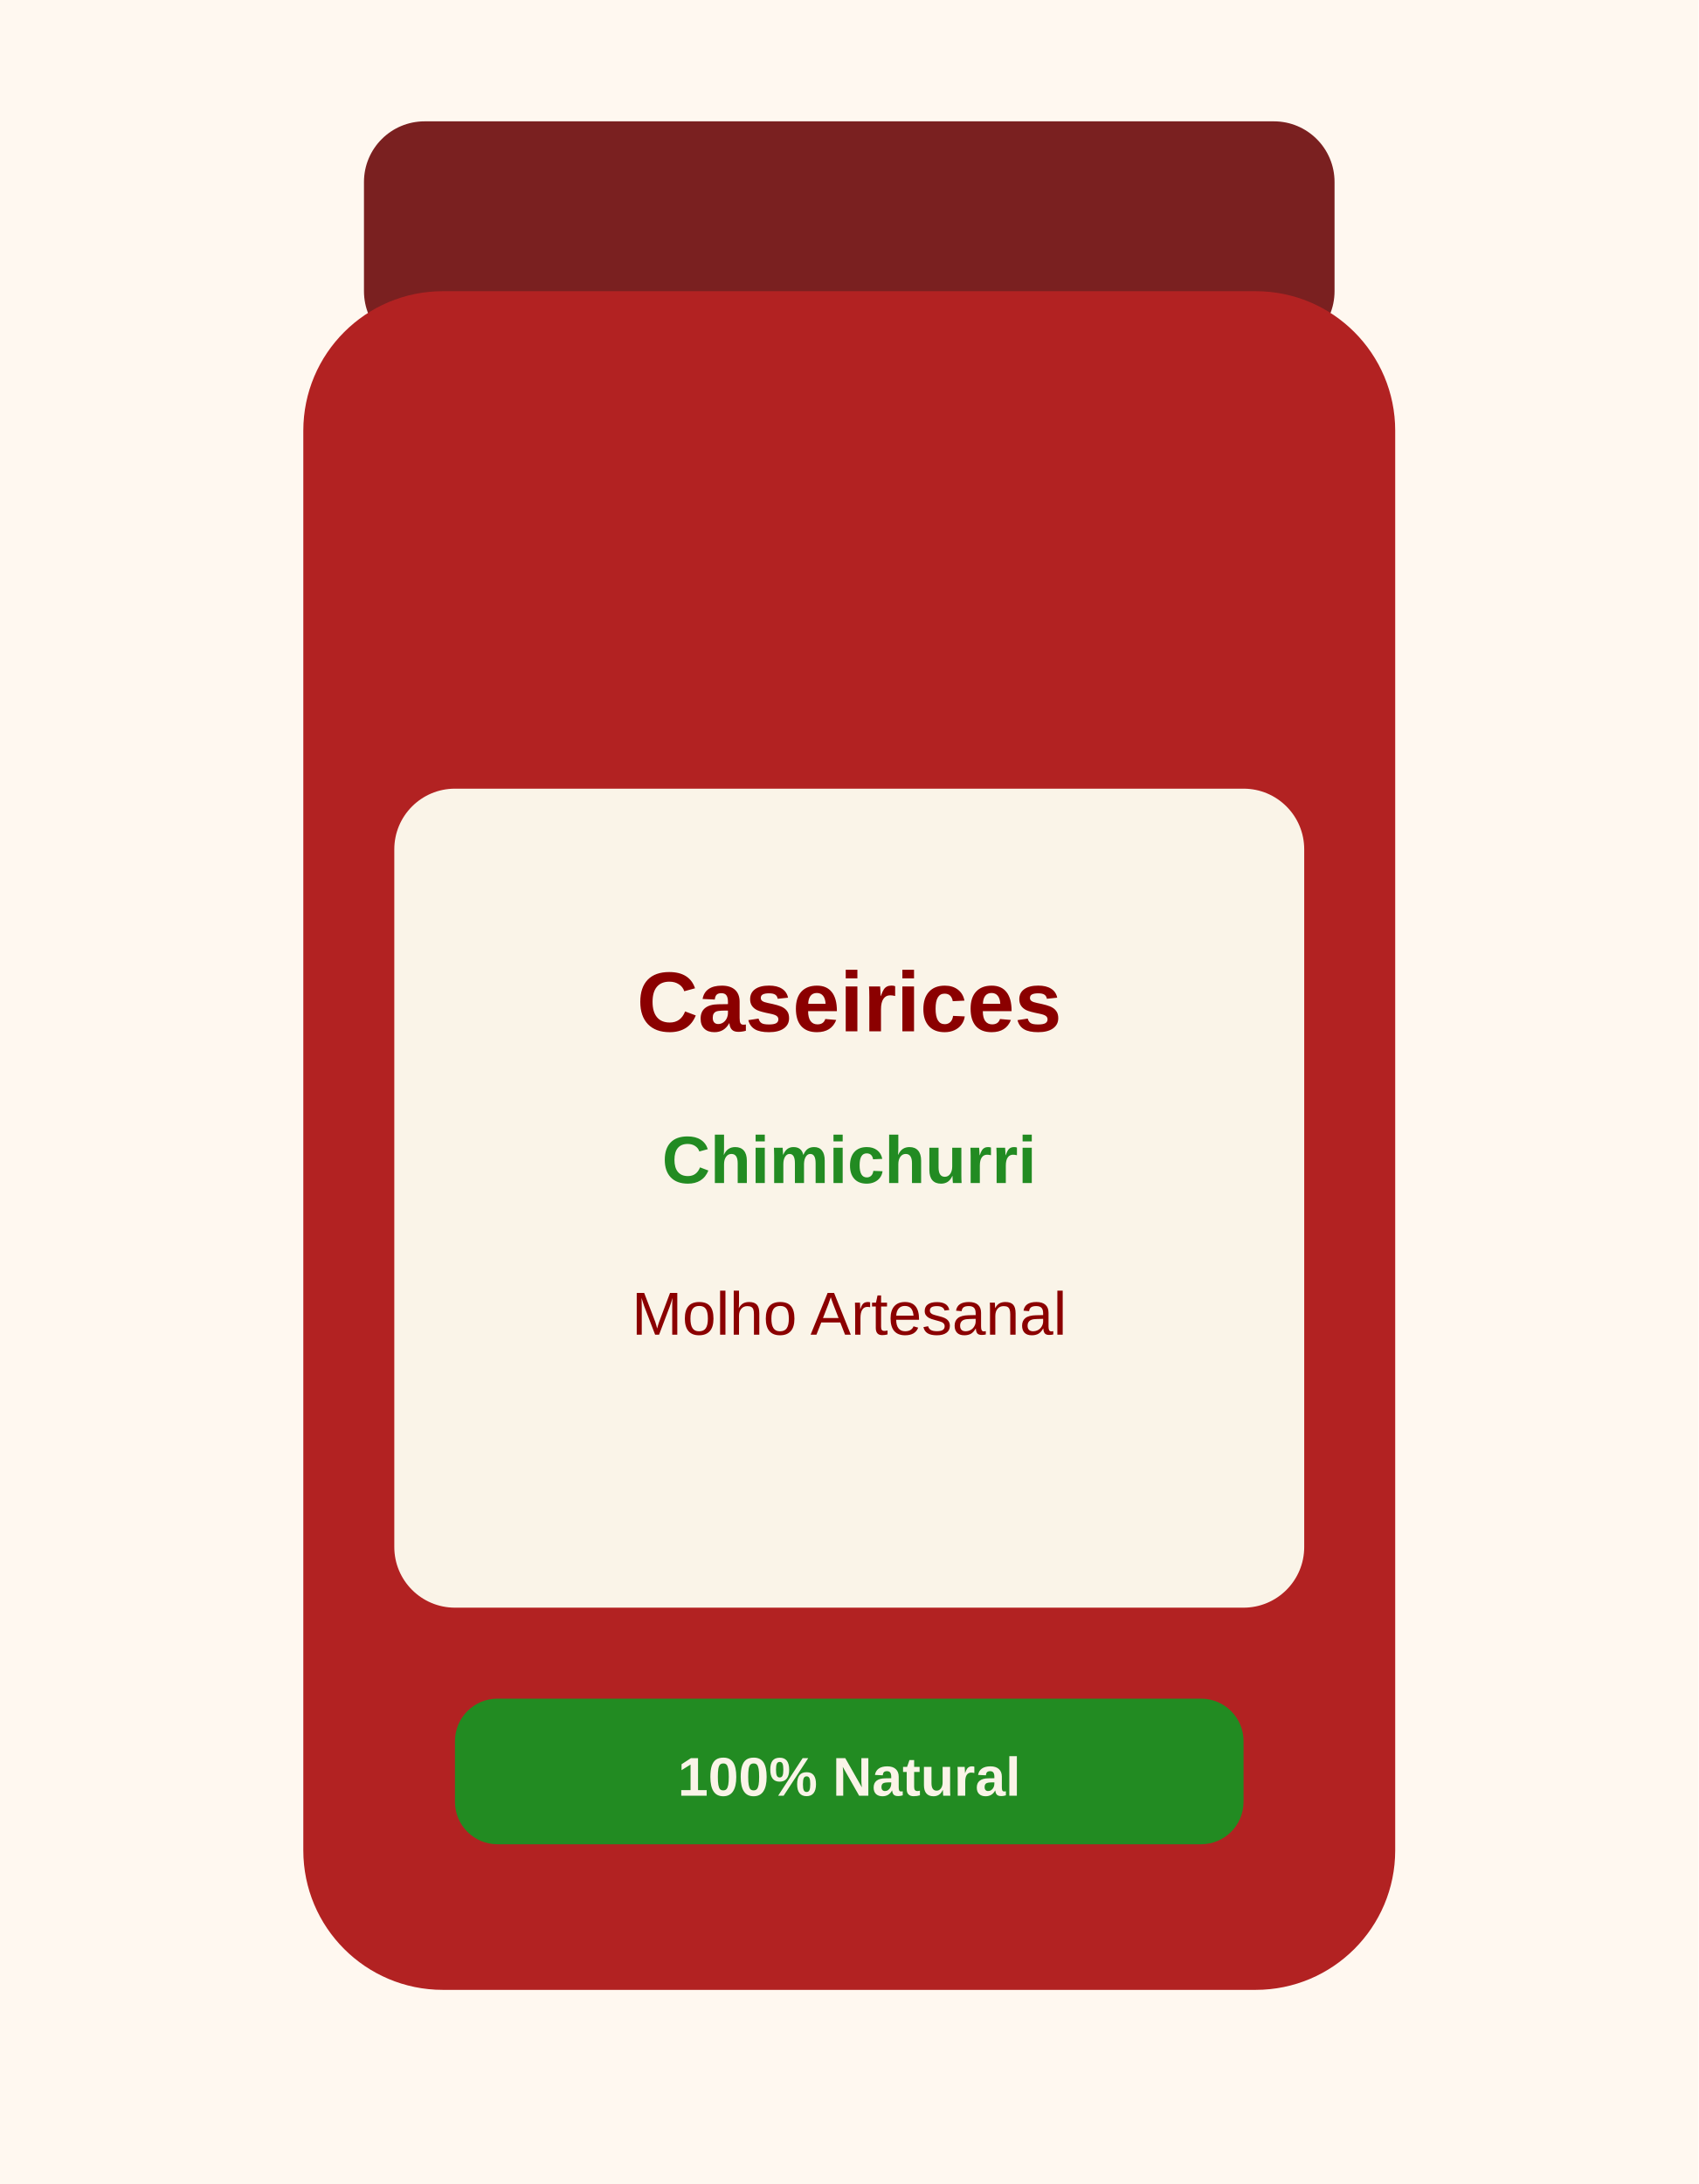
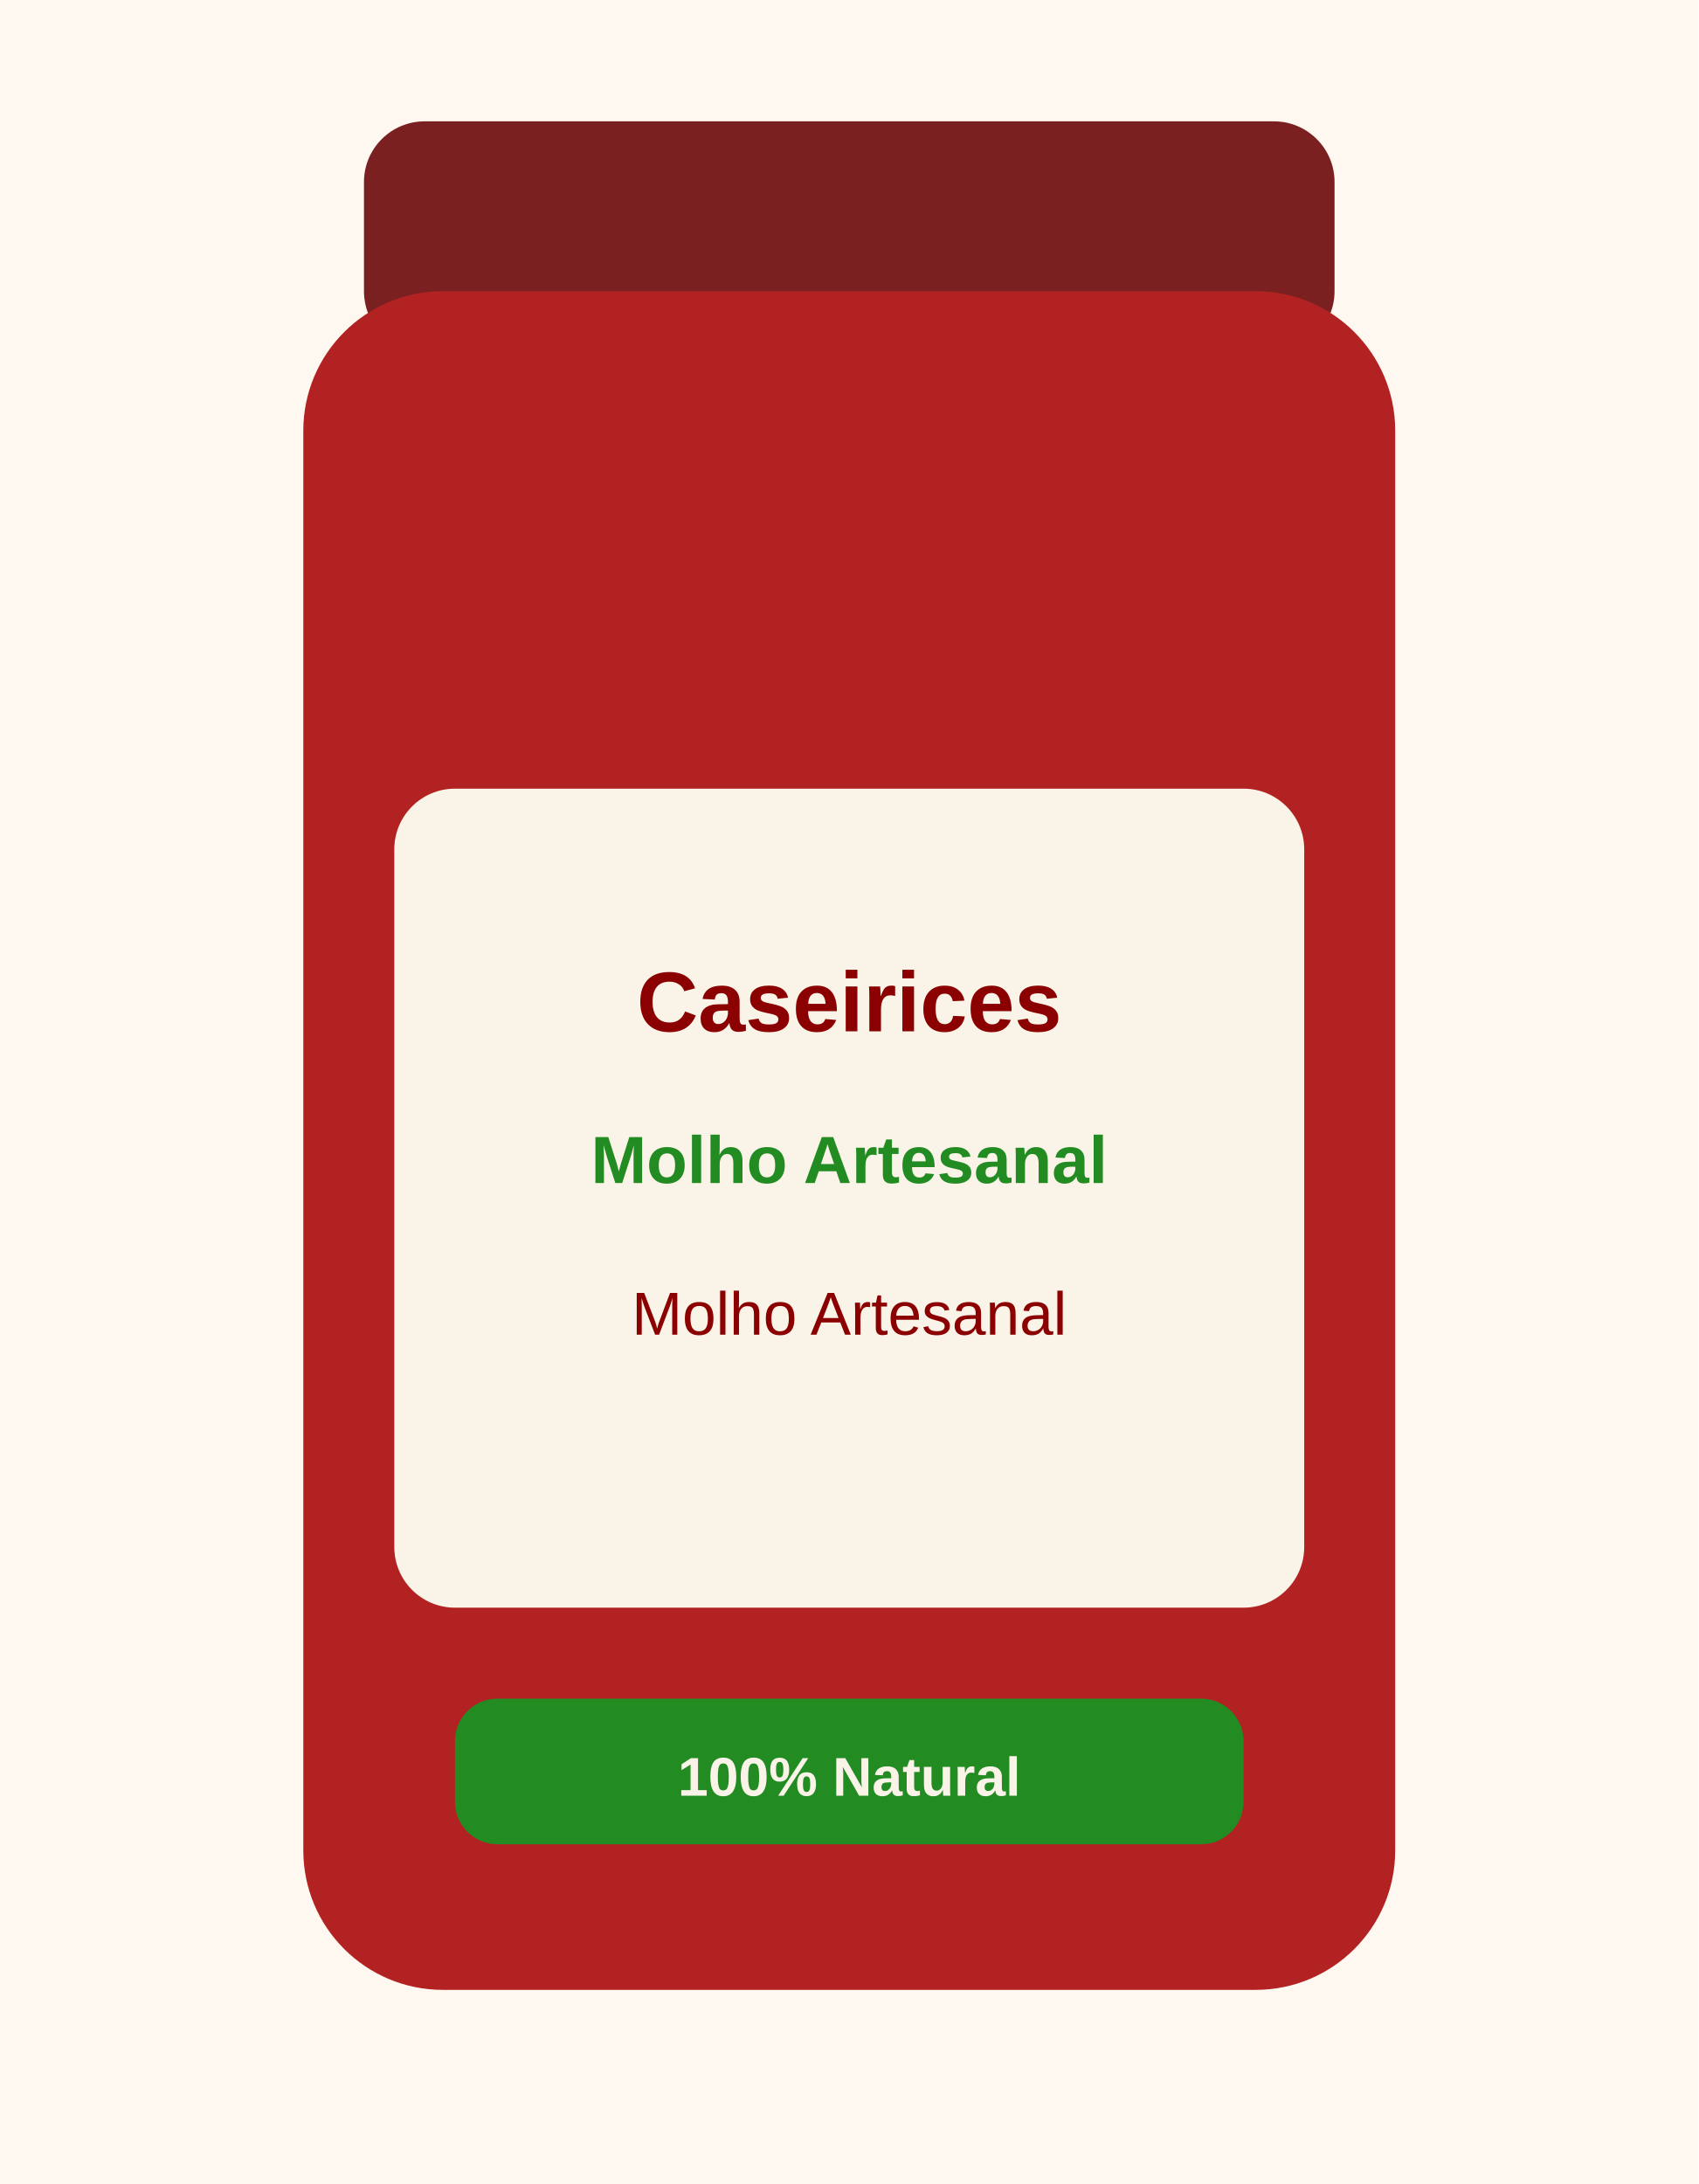
<svg xmlns="http://www.w3.org/2000/svg" viewBox="0 0 560 720" fill="none">
  <rect width="560" height="720" fill="#FFF8F0" />
  <rect x="120" y="40" width="320" height="76" rx="20" fill="#7a2020" />
  <rect x="100" y="96" width="360" height="560" rx="46" fill="#B22222" />
  <rect x="130" y="260" width="300" height="270" rx="20" fill="#FAF4E8" />
  <text x="280" y="340" font-family="Arial" font-size="28" fill="#8B0000" text-anchor="middle" font-weight="700">Caseirices</text>
-   <text x="280" y="390" font-family="Arial" font-size="22" fill="#228B22" text-anchor="middle" font-weight="600">Chimichurri</text>
+   <text x="280" y="390" font-family="Arial" font-size="22" fill="#228B22" text-anchor="middle" font-weight="600">Molho Artesanal</text>
  <text x="280" y="440" font-family="Arial" font-size="20" fill="#8B0000" text-anchor="middle">Molho Artesanal</text>
  <rect x="150" y="560" width="260" height="48" rx="14" fill="#228B22" />
  <text x="280" y="592" font-family="Arial" font-size="18" fill="#FAF4E8" text-anchor="middle" font-weight="700">100% Natural</text>
</svg>
